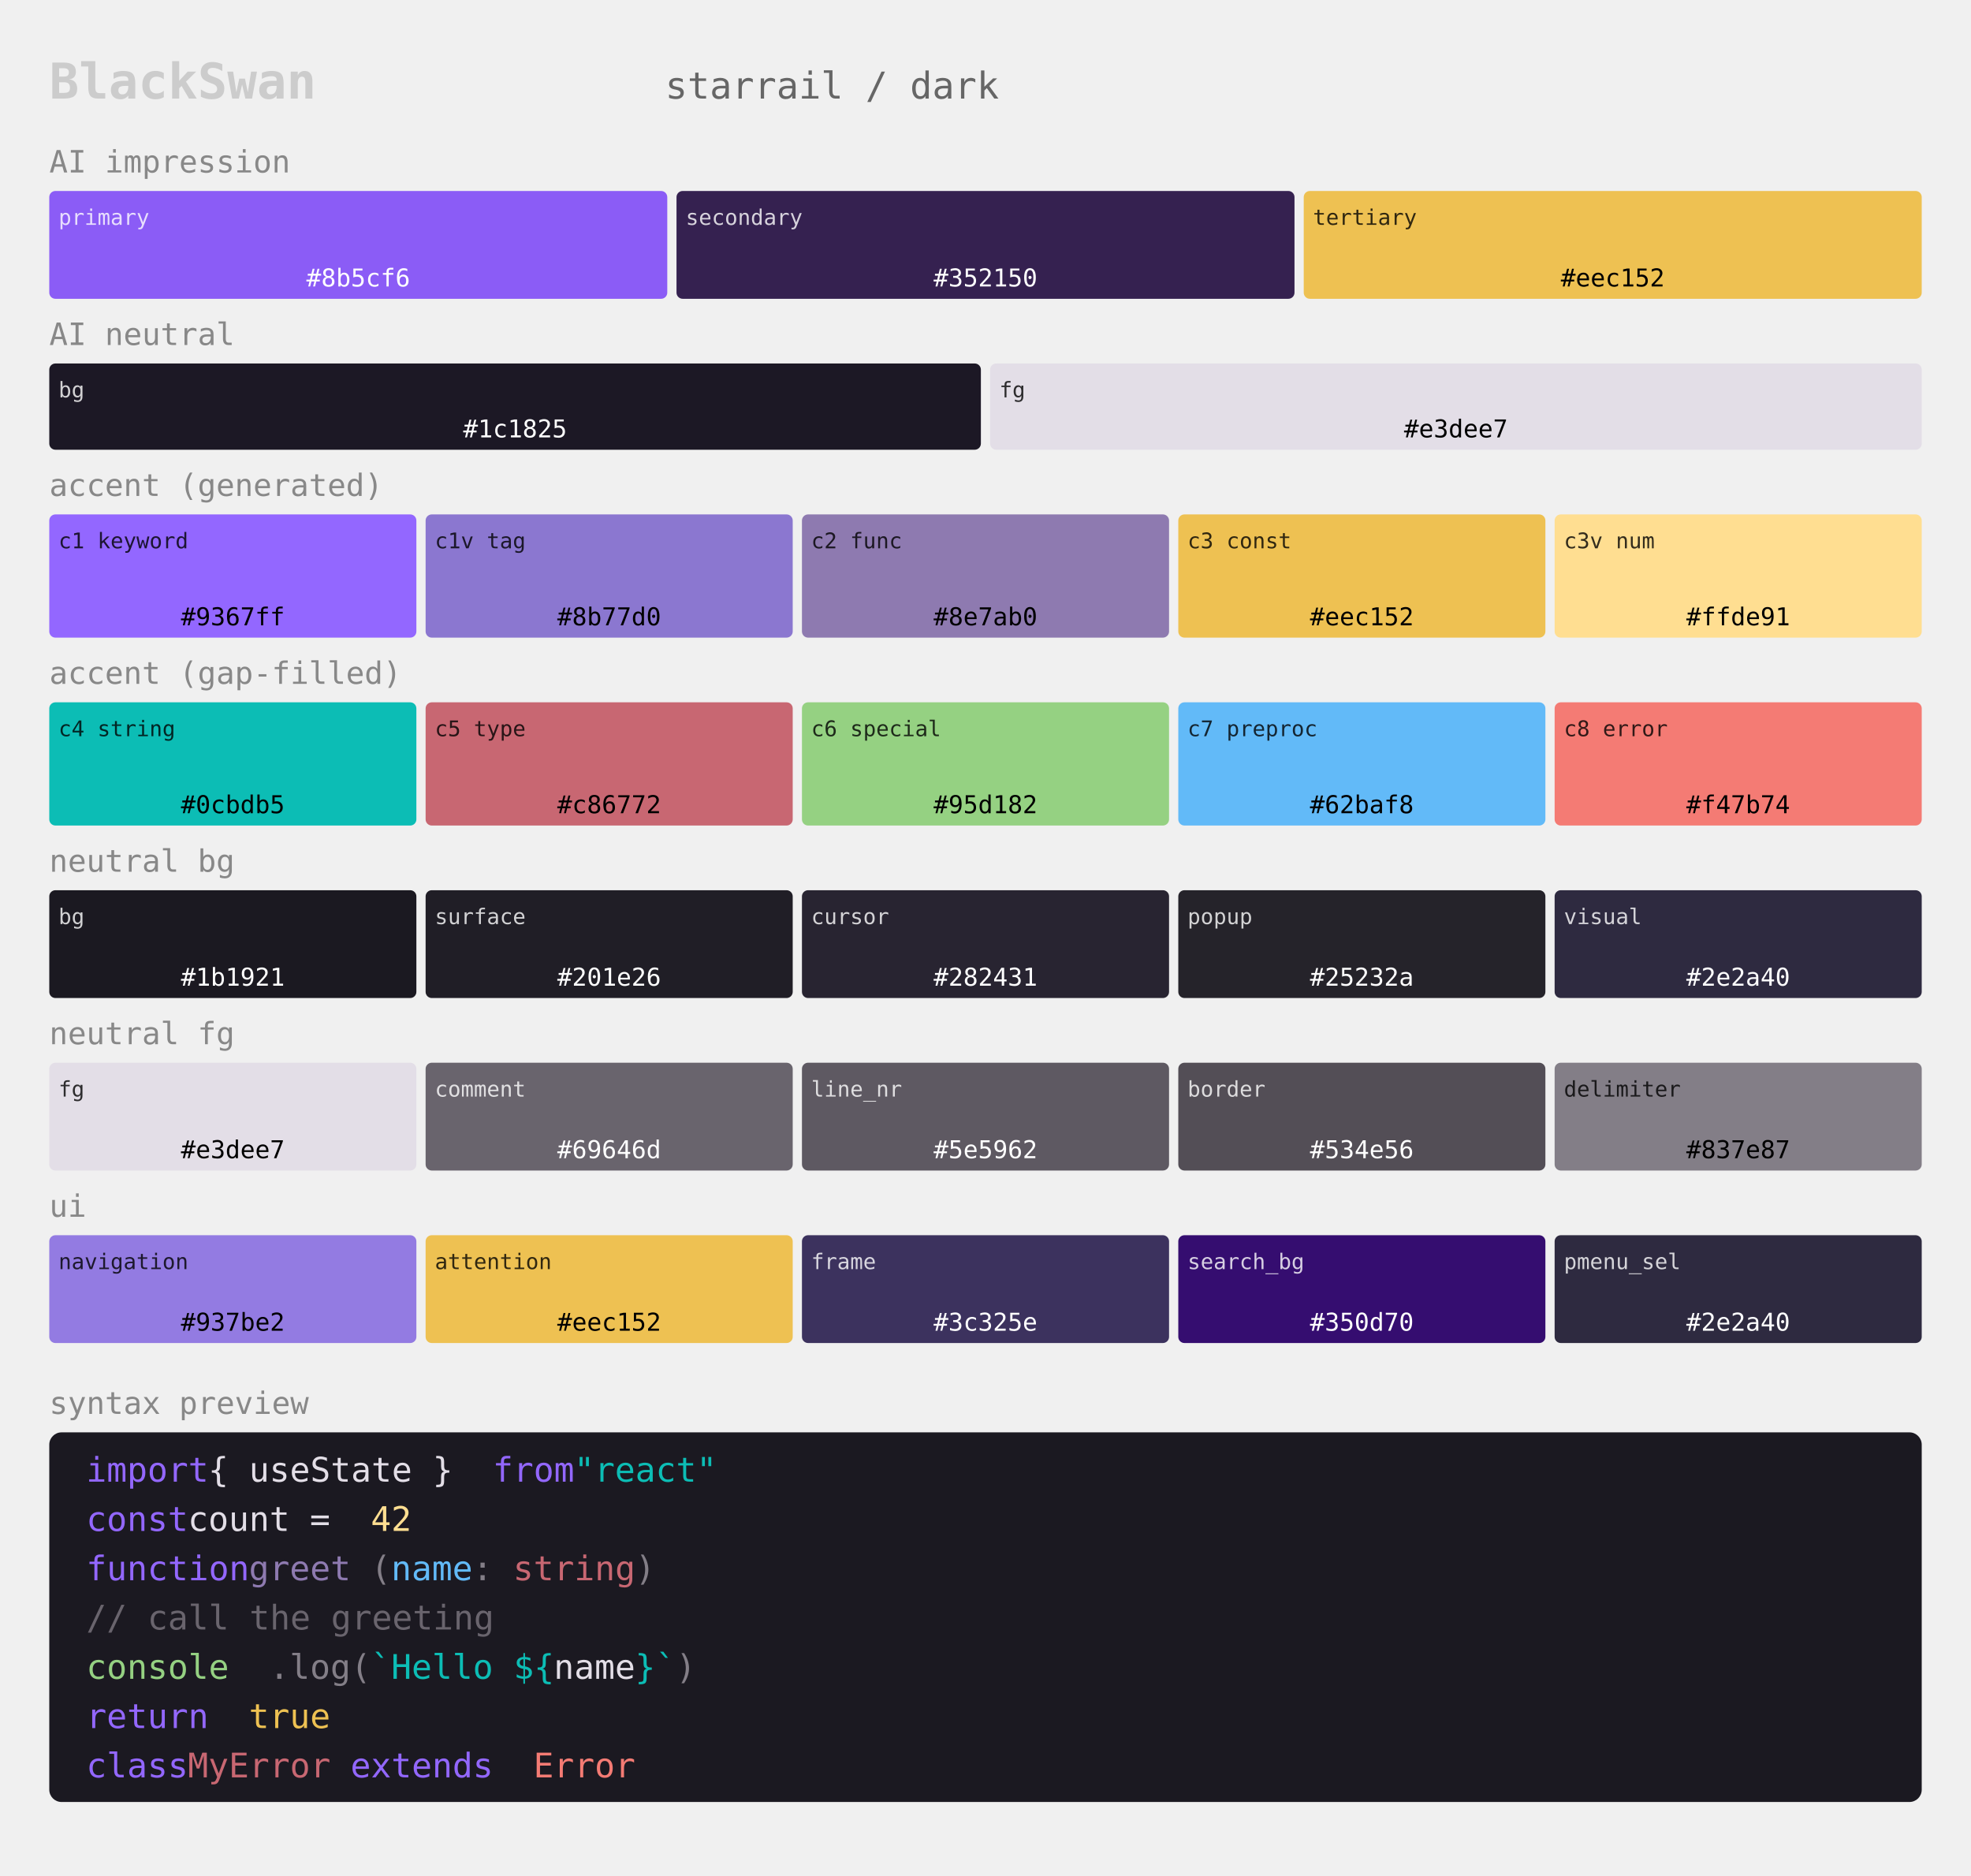
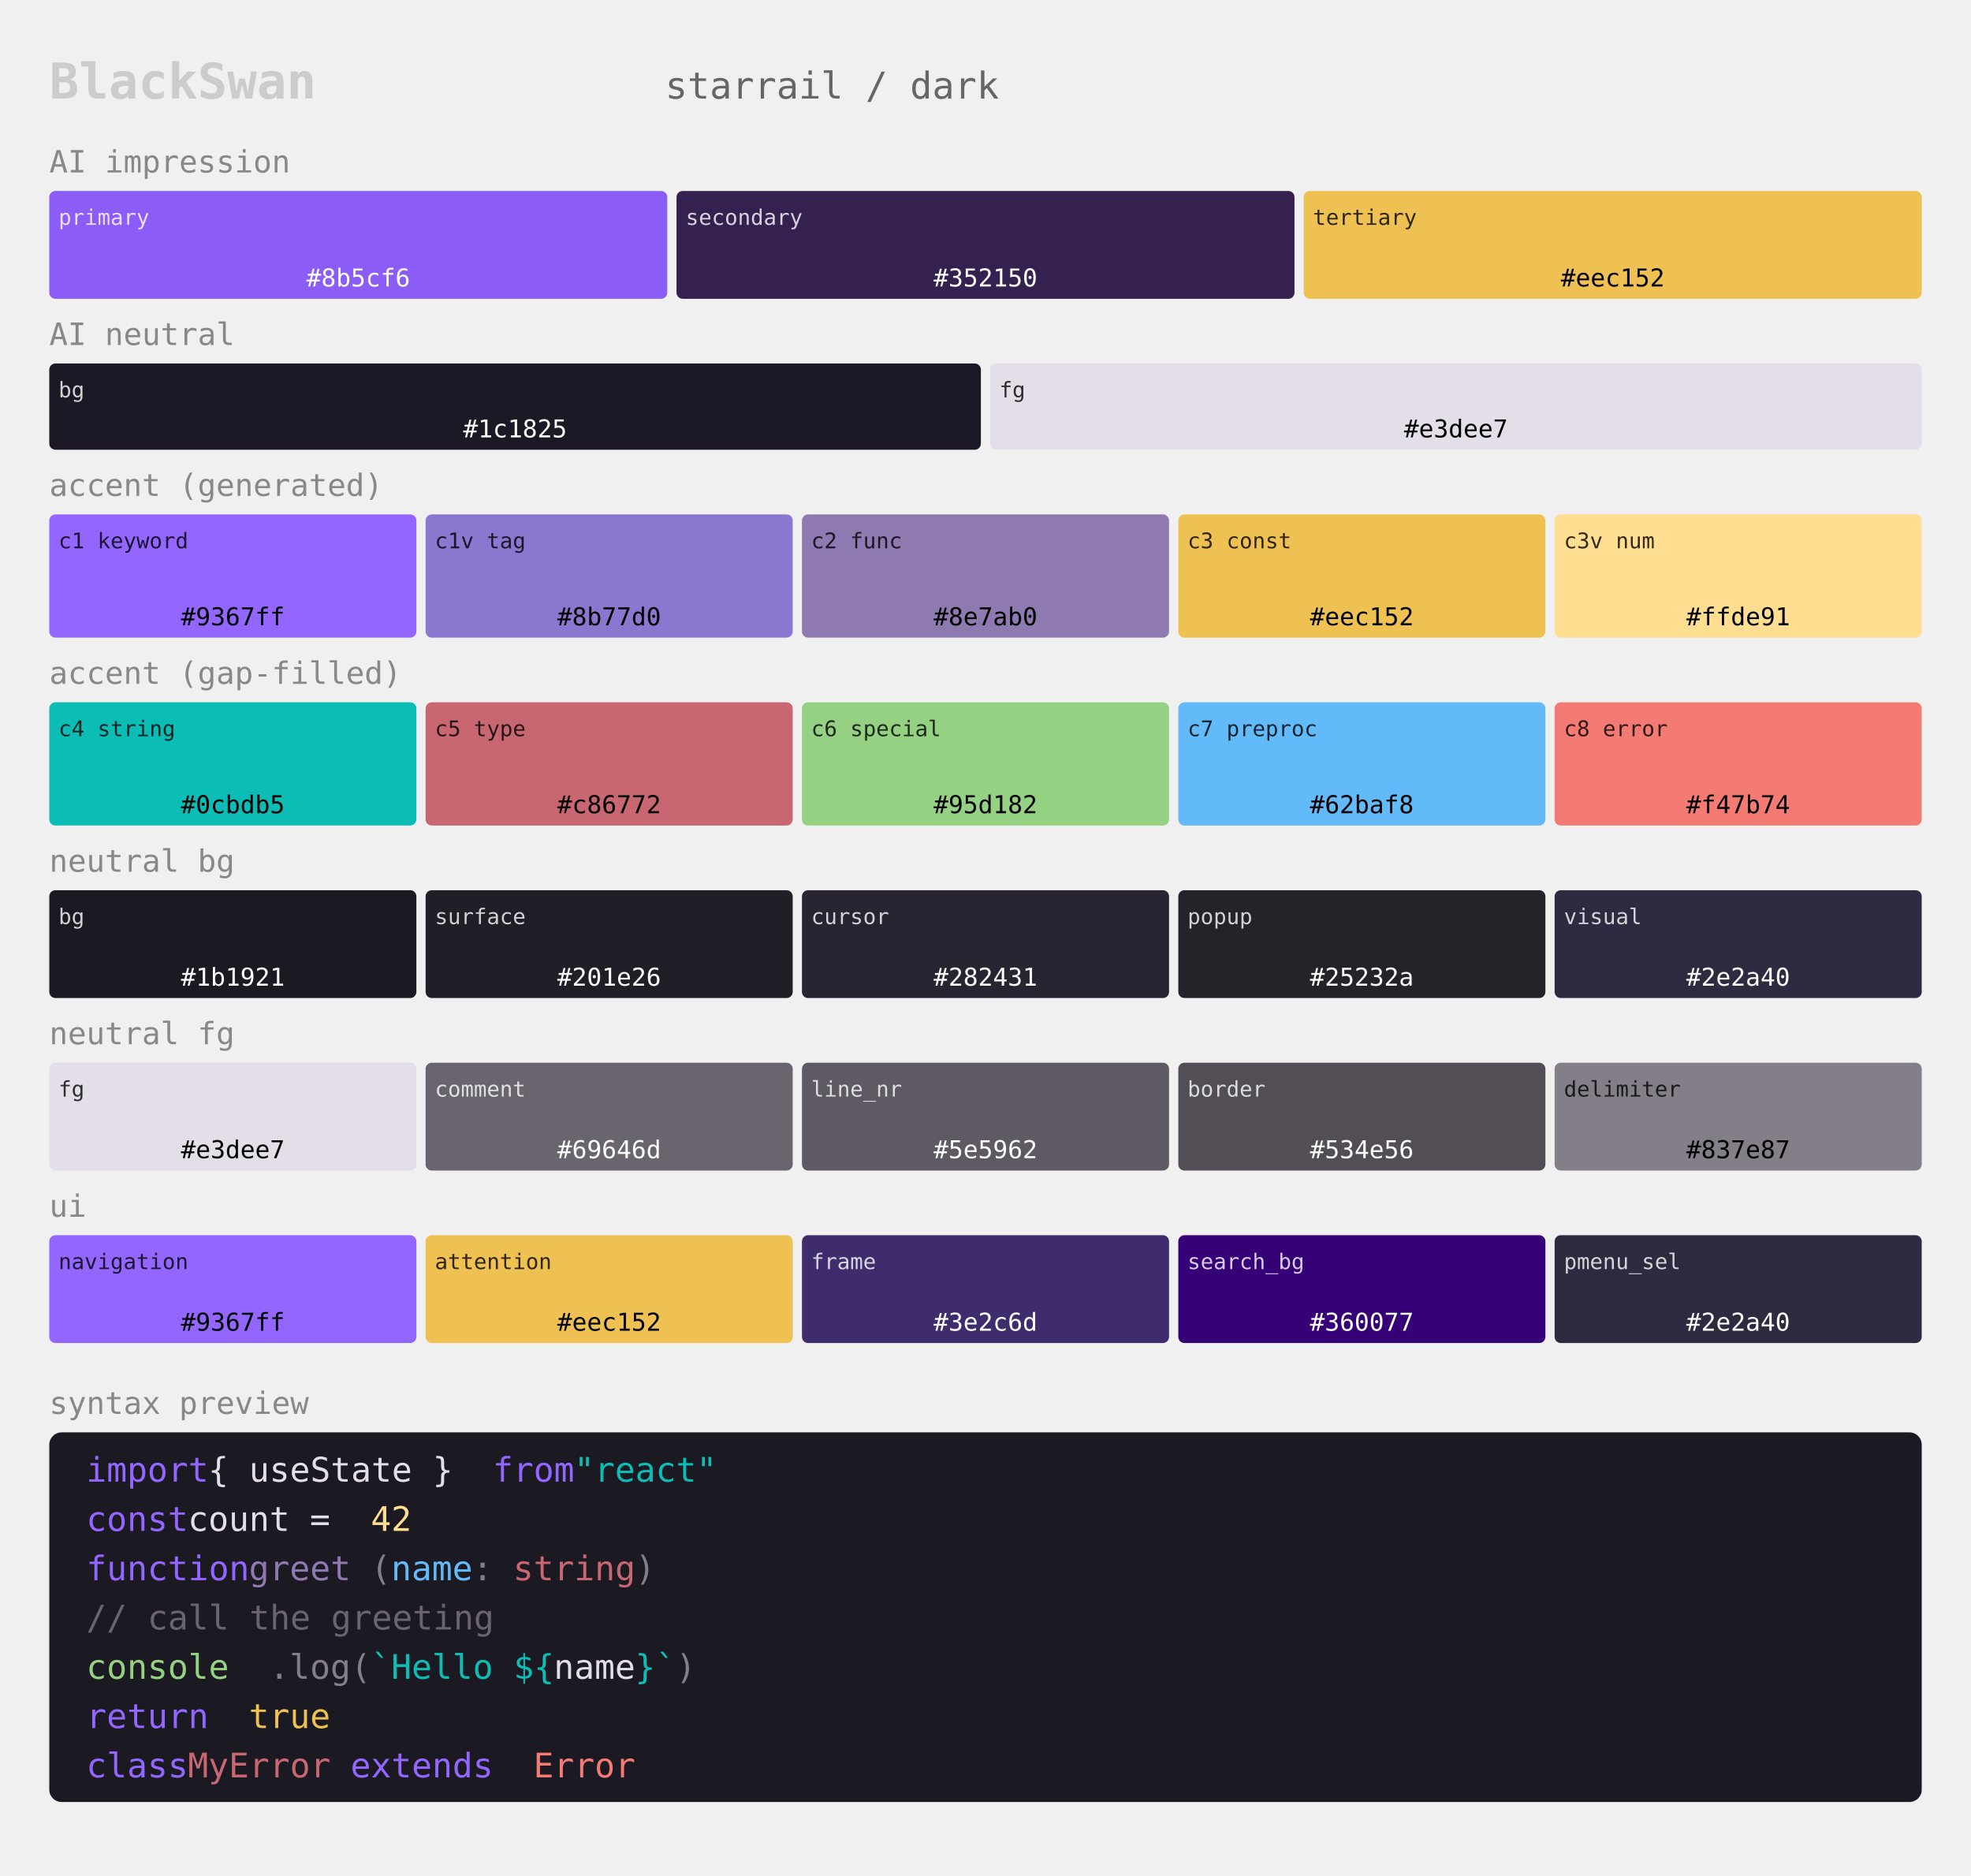
<svg xmlns="http://www.w3.org/2000/svg" width="640" height="609" style="background:#0a0a0a; font-family:ui-monospace,monospace;">
  <text x="16" y="32" fill="#ccc" font-size="16" font-weight="bold">BlackSwan</text>
  <text x="216" y="32" fill="#666" font-size="12">starrail / dark</text>
  <text x="16" y="56" fill="#888" font-size="10">AI impression</text>
  <rect x="16" y="62" width="200.667" height="35" fill="#8b5cf6" rx="2" />
  <text x="19" y="73" fill="#ffffff" font-size="7" opacity="0.8">primary</text>
  <text x="116.333" y="93" fill="#ffffff" font-size="8" text-anchor="middle">#8b5cf6</text>
  <rect x="219.667" y="62" width="200.667" height="35" fill="#352150" rx="2" />
  <text x="222.667" y="73" fill="#ffffff" font-size="7" opacity="0.8">secondary</text>
  <text x="320" y="93" fill="#ffffff" font-size="8" text-anchor="middle">#352150</text>
  <rect x="423.333" y="62" width="200.667" height="35" fill="#eec152" rx="2" />
  <text x="426.333" y="73" fill="#000000" font-size="7" opacity="0.8">tertiary</text>
  <text x="523.667" y="93" fill="#000000" font-size="8" text-anchor="middle">#eec152</text>
  <text x="16" y="112" fill="#888" font-size="10">AI neutral</text>
  <rect x="16" y="118" width="302.5" height="28" fill="#1c1825" rx="2" />
  <text x="19" y="129" fill="#ffffff" font-size="7" opacity="0.8">bg</text>
  <text x="167.25" y="142" fill="#ffffff" font-size="8" text-anchor="middle">#1c1825</text>
  <rect x="321.5" y="118" width="302.5" height="28" fill="#e3dee7" rx="2" />
  <text x="324.5" y="129" fill="#000000" font-size="7" opacity="0.8">fg</text>
  <text x="472.75" y="142" fill="#000000" font-size="8" text-anchor="middle">#e3dee7</text>
  <text x="16" y="161" fill="#888" font-size="10">accent (generated)</text>
  <rect x="16" y="167" width="119.2" height="40" fill="#9367ff" rx="2" />
  <text x="19" y="178" fill="#000000" font-size="7" opacity="0.8">c1 keyword</text>
  <text x="75.6" y="203" fill="#000000" font-size="8" text-anchor="middle">#9367ff</text>
  <rect x="138.2" y="167" width="119.2" height="40" fill="#8b77d0" rx="2" />
  <text x="141.2" y="178" fill="#000000" font-size="7" opacity="0.8">c1v tag</text>
  <text x="197.8" y="203" fill="#000000" font-size="8" text-anchor="middle">#8b77d0</text>
  <rect x="260.4" y="167" width="119.2" height="40" fill="#8e7ab0" rx="2" />
  <text x="263.4" y="178" fill="#000000" font-size="7" opacity="0.8">c2 func</text>
  <text x="320" y="203" fill="#000000" font-size="8" text-anchor="middle">#8e7ab0</text>
  <rect x="382.6" y="167" width="119.2" height="40" fill="#eec152" rx="2" />
  <text x="385.6" y="178" fill="#000000" font-size="7" opacity="0.8">c3 const</text>
  <text x="442.2" y="203" fill="#000000" font-size="8" text-anchor="middle">#eec152</text>
  <rect x="504.8" y="167" width="119.2" height="40" fill="#ffde91" rx="2" />
  <text x="507.8" y="178" fill="#000000" font-size="7" opacity="0.8">c3v num</text>
  <text x="564.4" y="203" fill="#000000" font-size="8" text-anchor="middle">#ffde91</text>
  <text x="16" y="222" fill="#888" font-size="10">accent (gap-filled)</text>
  <rect x="16" y="228" width="119.2" height="40" fill="#0cbdb5" rx="2" />
  <text x="19" y="239" fill="#000000" font-size="7" opacity="0.8">c4 string</text>
  <text x="75.6" y="264" fill="#000000" font-size="8" text-anchor="middle">#0cbdb5</text>
  <rect x="138.2" y="228" width="119.2" height="40" fill="#c86772" rx="2" />
  <text x="141.2" y="239" fill="#000000" font-size="7" opacity="0.8">c5 type</text>
  <text x="197.8" y="264" fill="#000000" font-size="8" text-anchor="middle">#c86772</text>
  <rect x="260.4" y="228" width="119.2" height="40" fill="#95d182" rx="2" />
  <text x="263.4" y="239" fill="#000000" font-size="7" opacity="0.8">c6 special</text>
  <text x="320" y="264" fill="#000000" font-size="8" text-anchor="middle">#95d182</text>
  <rect x="382.6" y="228" width="119.2" height="40" fill="#62baf8" rx="2" />
  <text x="385.6" y="239" fill="#000000" font-size="7" opacity="0.8">c7 preproc</text>
  <text x="442.2" y="264" fill="#000000" font-size="8" text-anchor="middle">#62baf8</text>
  <rect x="504.8" y="228" width="119.2" height="40" fill="#f47b74" rx="2" />
  <text x="507.8" y="239" fill="#000000" font-size="7" opacity="0.8">c8 error</text>
  <text x="564.4" y="264" fill="#000000" font-size="8" text-anchor="middle">#f47b74</text>
  <text x="16" y="283" fill="#888" font-size="10">neutral bg</text>
  <rect x="16" y="289" width="119.2" height="35" fill="#1b1921" rx="2" />
  <text x="19" y="300" fill="#ffffff" font-size="7" opacity="0.8">bg</text>
  <text x="75.6" y="320" fill="#ffffff" font-size="8" text-anchor="middle">#1b1921</text>
  <rect x="138.2" y="289" width="119.2" height="35" fill="#201e26" rx="2" />
  <text x="141.2" y="300" fill="#ffffff" font-size="7" opacity="0.8">surface</text>
  <text x="197.8" y="320" fill="#ffffff" font-size="8" text-anchor="middle">#201e26</text>
  <rect x="260.4" y="289" width="119.2" height="35" fill="#282431" rx="2" />
  <text x="263.4" y="300" fill="#ffffff" font-size="7" opacity="0.8">cursor</text>
  <text x="320" y="320" fill="#ffffff" font-size="8" text-anchor="middle">#282431</text>
  <rect x="382.6" y="289" width="119.2" height="35" fill="#25232a" rx="2" />
  <text x="385.6" y="300" fill="#ffffff" font-size="7" opacity="0.8">popup</text>
  <text x="442.2" y="320" fill="#ffffff" font-size="8" text-anchor="middle">#25232a</text>
  <rect x="504.8" y="289" width="119.2" height="35" fill="#2e2a40" rx="2" />
  <text x="507.8" y="300" fill="#ffffff" font-size="7" opacity="0.8">visual</text>
  <text x="564.4" y="320" fill="#ffffff" font-size="8" text-anchor="middle">#2e2a40</text>
  <text x="16" y="339" fill="#888" font-size="10">neutral fg</text>
  <rect x="16" y="345" width="119.2" height="35" fill="#e3dee7" rx="2" />
  <text x="19" y="356" fill="#000000" font-size="7" opacity="0.8">fg</text>
  <text x="75.6" y="376" fill="#000000" font-size="8" text-anchor="middle">#e3dee7</text>
  <rect x="138.2" y="345" width="119.2" height="35" fill="#69646d" rx="2" />
  <text x="141.2" y="356" fill="#ffffff" font-size="7" opacity="0.8">comment</text>
  <text x="197.8" y="376" fill="#ffffff" font-size="8" text-anchor="middle">#69646d</text>
  <rect x="260.4" y="345" width="119.2" height="35" fill="#5e5962" rx="2" />
  <text x="263.4" y="356" fill="#ffffff" font-size="7" opacity="0.8">line_nr</text>
  <text x="320" y="376" fill="#ffffff" font-size="8" text-anchor="middle">#5e5962</text>
  <rect x="382.6" y="345" width="119.2" height="35" fill="#534e56" rx="2" />
  <text x="385.6" y="356" fill="#ffffff" font-size="7" opacity="0.8">border</text>
  <text x="442.2" y="376" fill="#ffffff" font-size="8" text-anchor="middle">#534e56</text>
  <rect x="504.8" y="345" width="119.2" height="35" fill="#837e87" rx="2" />
  <text x="507.8" y="356" fill="#000000" font-size="7" opacity="0.8">delimiter</text>
  <text x="564.4" y="376" fill="#000000" font-size="8" text-anchor="middle">#837e87</text>
  <text x="16" y="395" fill="#888" font-size="10">ui</text>
-   <rect x="16" y="401" width="119.2" height="35" fill="#937be2" rx="2" />
+   <rect x="16" y="401" width="119.2" height="35" fill="#9367ff" rx="2" />
  <text x="19" y="412" fill="#000000" font-size="7" opacity="0.8">navigation</text>
-   <text x="75.6" y="432" fill="#000000" font-size="8" text-anchor="middle">#937be2</text>
+   <text x="75.6" y="432" fill="#000000" font-size="8" text-anchor="middle">#9367ff</text>
  <rect x="138.2" y="401" width="119.2" height="35" fill="#eec152" rx="2" />
  <text x="141.2" y="412" fill="#000000" font-size="7" opacity="0.8">attention</text>
  <text x="197.8" y="432" fill="#000000" font-size="8" text-anchor="middle">#eec152</text>
-   <rect x="260.4" y="401" width="119.2" height="35" fill="#3c325e" rx="2" />
+   <rect x="260.4" y="401" width="119.2" height="35" fill="#3e2c6d" rx="2" />
  <text x="263.4" y="412" fill="#ffffff" font-size="7" opacity="0.8">frame</text>
-   <text x="320" y="432" fill="#ffffff" font-size="8" text-anchor="middle">#3c325e</text>
-   <rect x="382.6" y="401" width="119.2" height="35" fill="#350d70" rx="2" />
+   <text x="320" y="432" fill="#ffffff" font-size="8" text-anchor="middle">#3e2c6d</text>
+   <rect x="382.6" y="401" width="119.2" height="35" fill="#360077" rx="2" />
  <text x="385.6" y="412" fill="#ffffff" font-size="7" opacity="0.8">search_bg</text>
-   <text x="442.2" y="432" fill="#ffffff" font-size="8" text-anchor="middle">#350d70</text>
+   <text x="442.2" y="432" fill="#ffffff" font-size="8" text-anchor="middle">#360077</text>
  <rect x="504.8" y="401" width="119.2" height="35" fill="#2e2a40" rx="2" />
  <text x="507.8" y="412" fill="#ffffff" font-size="7" opacity="0.8">pmenu_sel</text>
  <text x="564.4" y="432" fill="#ffffff" font-size="8" text-anchor="middle">#2e2a40</text>
  <text x="16" y="459" fill="#888" font-size="10">syntax preview</text>
  <rect x="16" y="465" width="608" height="120" fill="#1b1921" rx="4" />
  <text x="28" y="481" fill="#9367ff" font-size="11" font-family="monospace">import</text>
  <text x="67.6" y="481" fill="#e3dee7" font-size="11" font-family="monospace"> { useState } </text>
  <text x="160" y="481" fill="#9367ff" font-size="11" font-family="monospace">from</text>
  <text x="186.4" y="481" fill="#0cbdb5" font-size="11" font-family="monospace"> "react"</text>
  <text x="28" y="497" fill="#9367ff" font-size="11" font-family="monospace">const</text>
  <text x="61" y="497" fill="#e3dee7" font-size="11" font-family="monospace"> count</text>
  <text x="100.6" y="497" fill="#e3dee7" font-size="11" font-family="monospace"> = </text>
  <text x="120.4" y="497" fill="#ffde91" font-size="11" font-family="monospace">42</text>
  <text x="28" y="513" fill="#9367ff" font-size="11" font-family="monospace">function</text>
  <text x="80.8" y="513" fill="#8e7ab0" font-size="11" font-family="monospace"> greet</text>
  <text x="120.4" y="513" fill="#837e87" font-size="11" font-family="monospace">(</text>
  <text x="127" y="513" fill="#62baf8" font-size="11" font-family="monospace">name</text>
  <text x="153.4" y="513" fill="#837e87" font-size="11" font-family="monospace">: </text>
  <text x="166.6" y="513" fill="#c86772" font-size="11" font-family="monospace">string</text>
  <text x="206.2" y="513" fill="#837e87" font-size="11" font-family="monospace">)</text>
  <text x="28" y="529" fill="#69646d" font-size="11" font-family="monospace">  // call the greeting</text>
  <text x="28" y="545" fill="#95d182" font-size="11" font-family="monospace">  console</text>
  <text x="87.4" y="545" fill="#837e87" font-size="11" font-family="monospace">.log(</text>
  <text x="120.4" y="545" fill="#0cbdb5" font-size="11" font-family="monospace">`Hello ${</text>
  <text x="179.8" y="545" fill="#e3dee7" font-size="11" font-family="monospace">name</text>
  <text x="206.2" y="545" fill="#0cbdb5" font-size="11" font-family="monospace">}`</text>
  <text x="219.4" y="545" fill="#837e87" font-size="11" font-family="monospace">)</text>
  <text x="28" y="561" fill="#9367ff" font-size="11" font-family="monospace">  return</text>
  <text x="80.8" y="561" fill="#eec152" font-size="11" font-family="monospace"> true</text>
  <text x="28" y="577" fill="#9367ff" font-size="11" font-family="monospace">class</text>
  <text x="61" y="577" fill="#c86772" font-size="11" font-family="monospace"> MyError</text>
  <text x="113.8" y="577" fill="#9367ff" font-size="11" font-family="monospace"> extends </text>
  <text x="173.2" y="577" fill="#f47b74" font-size="11" font-family="monospace">Error</text>
</svg>
